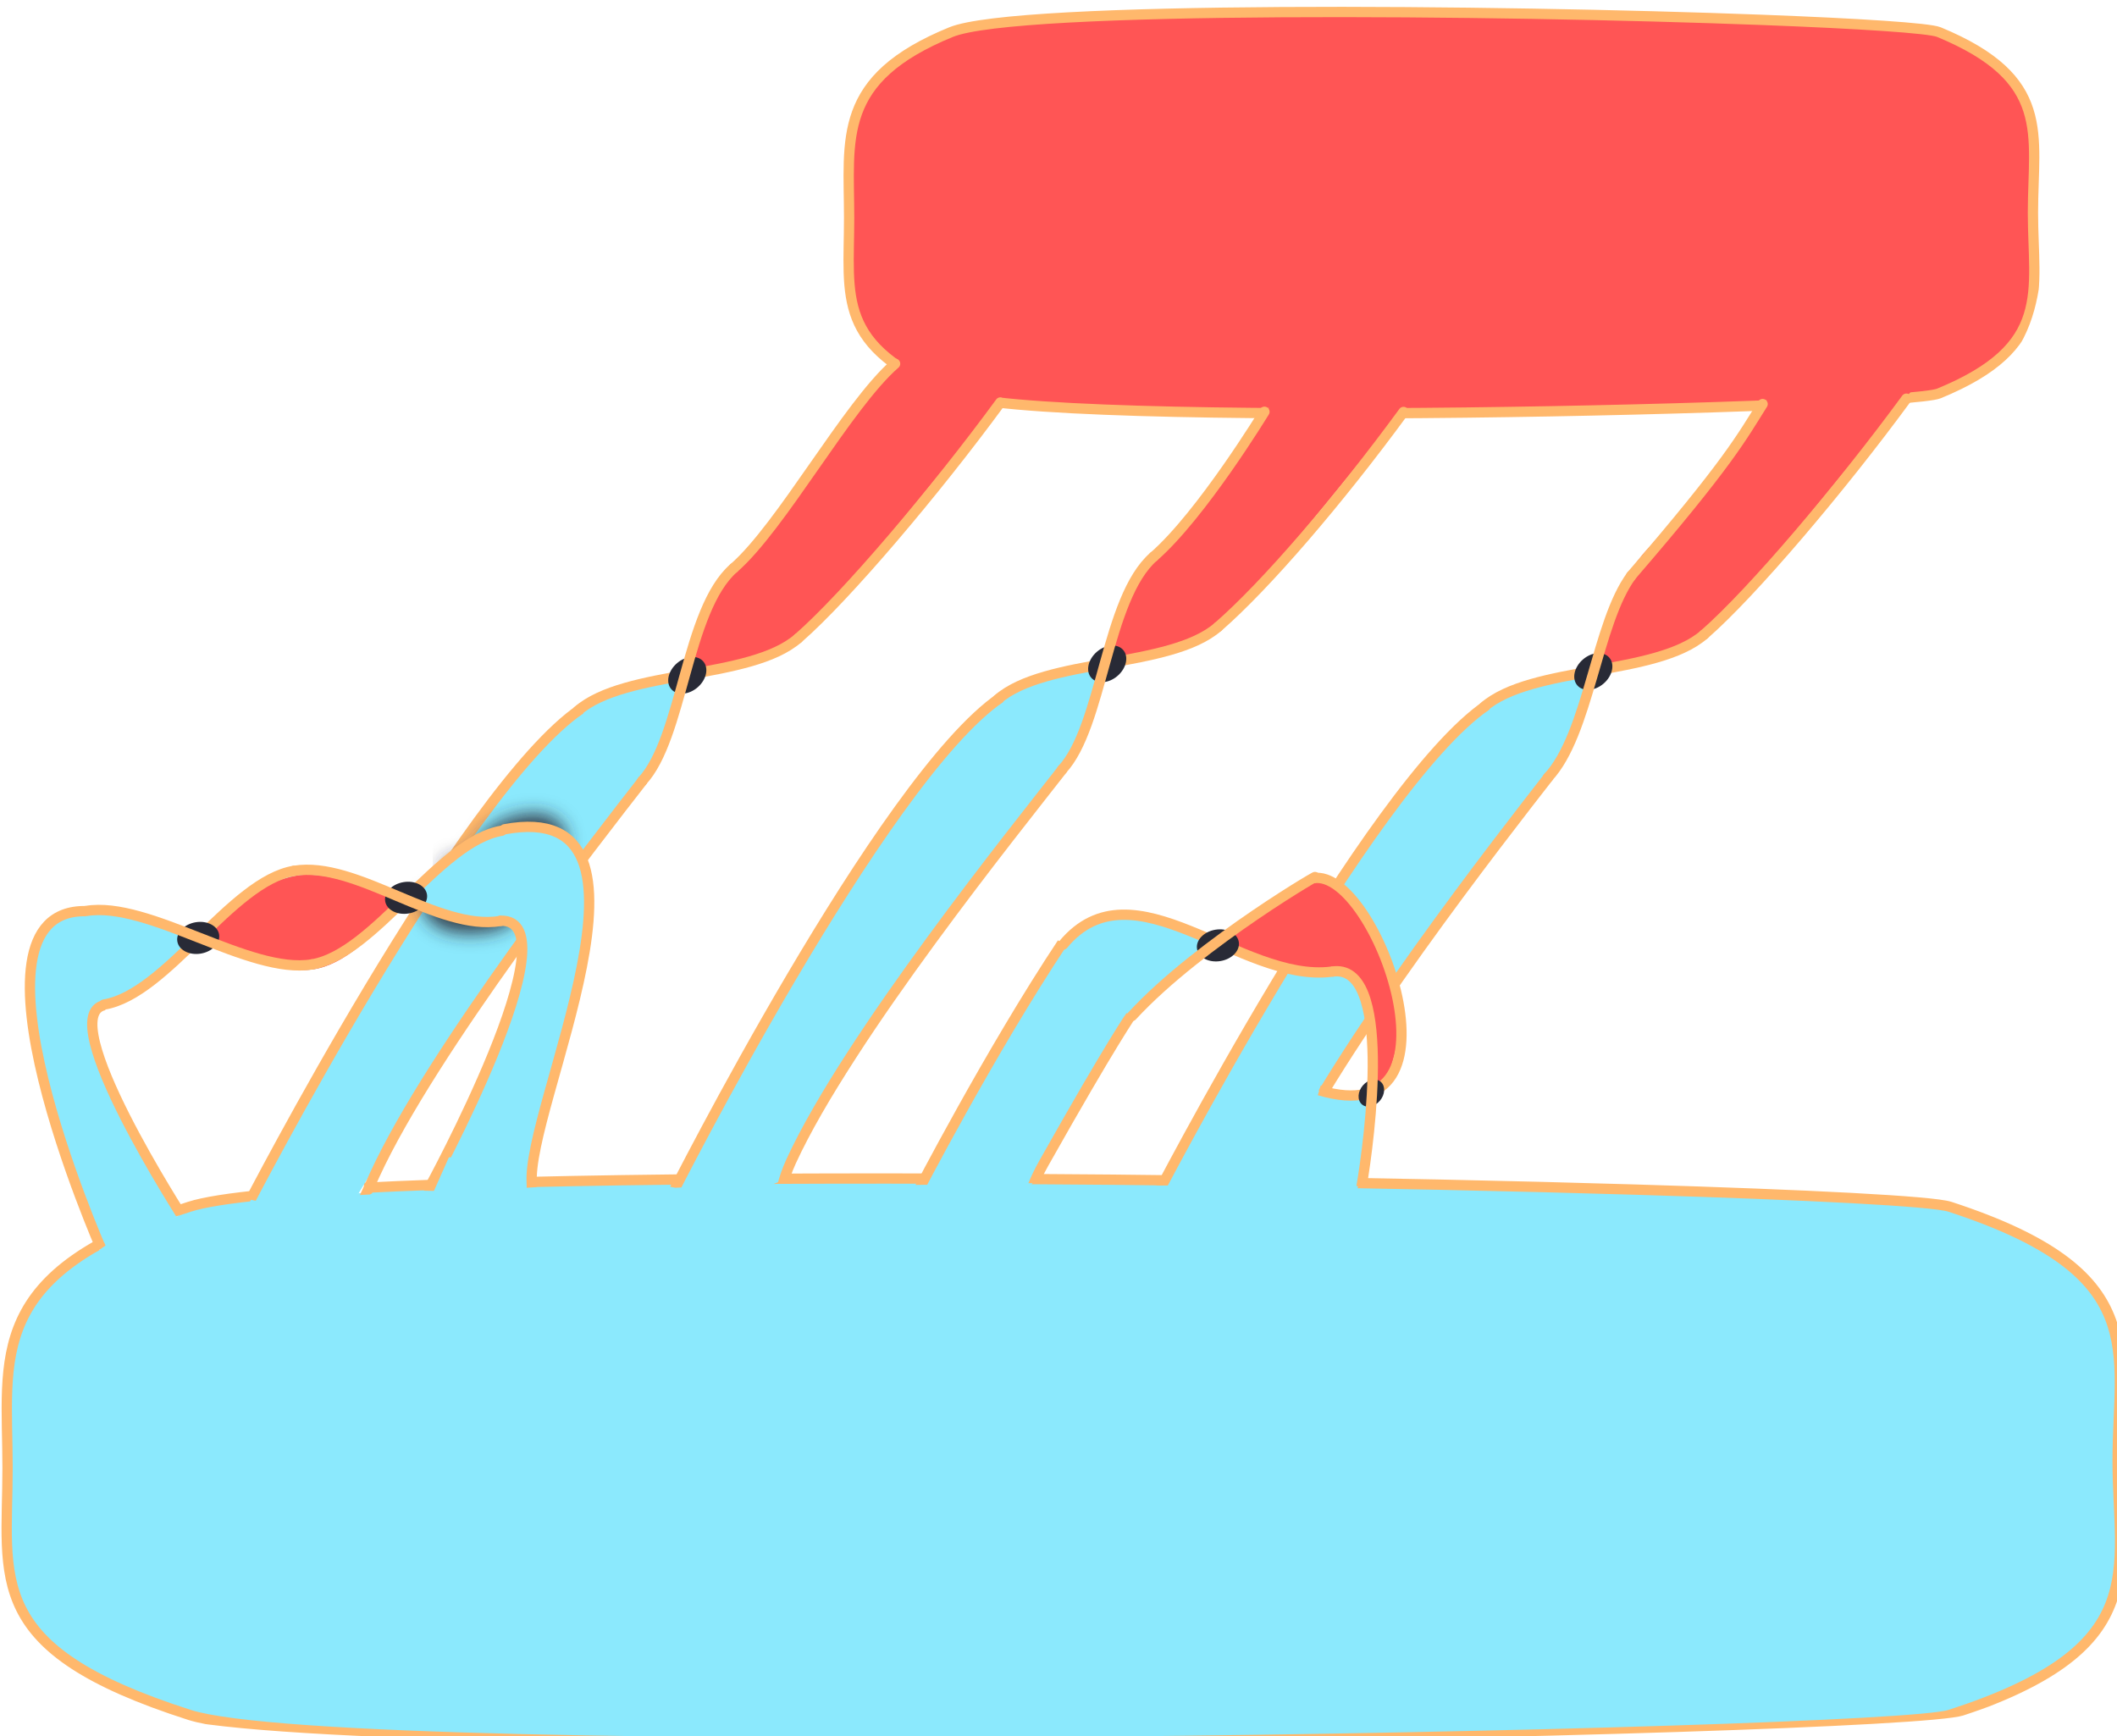
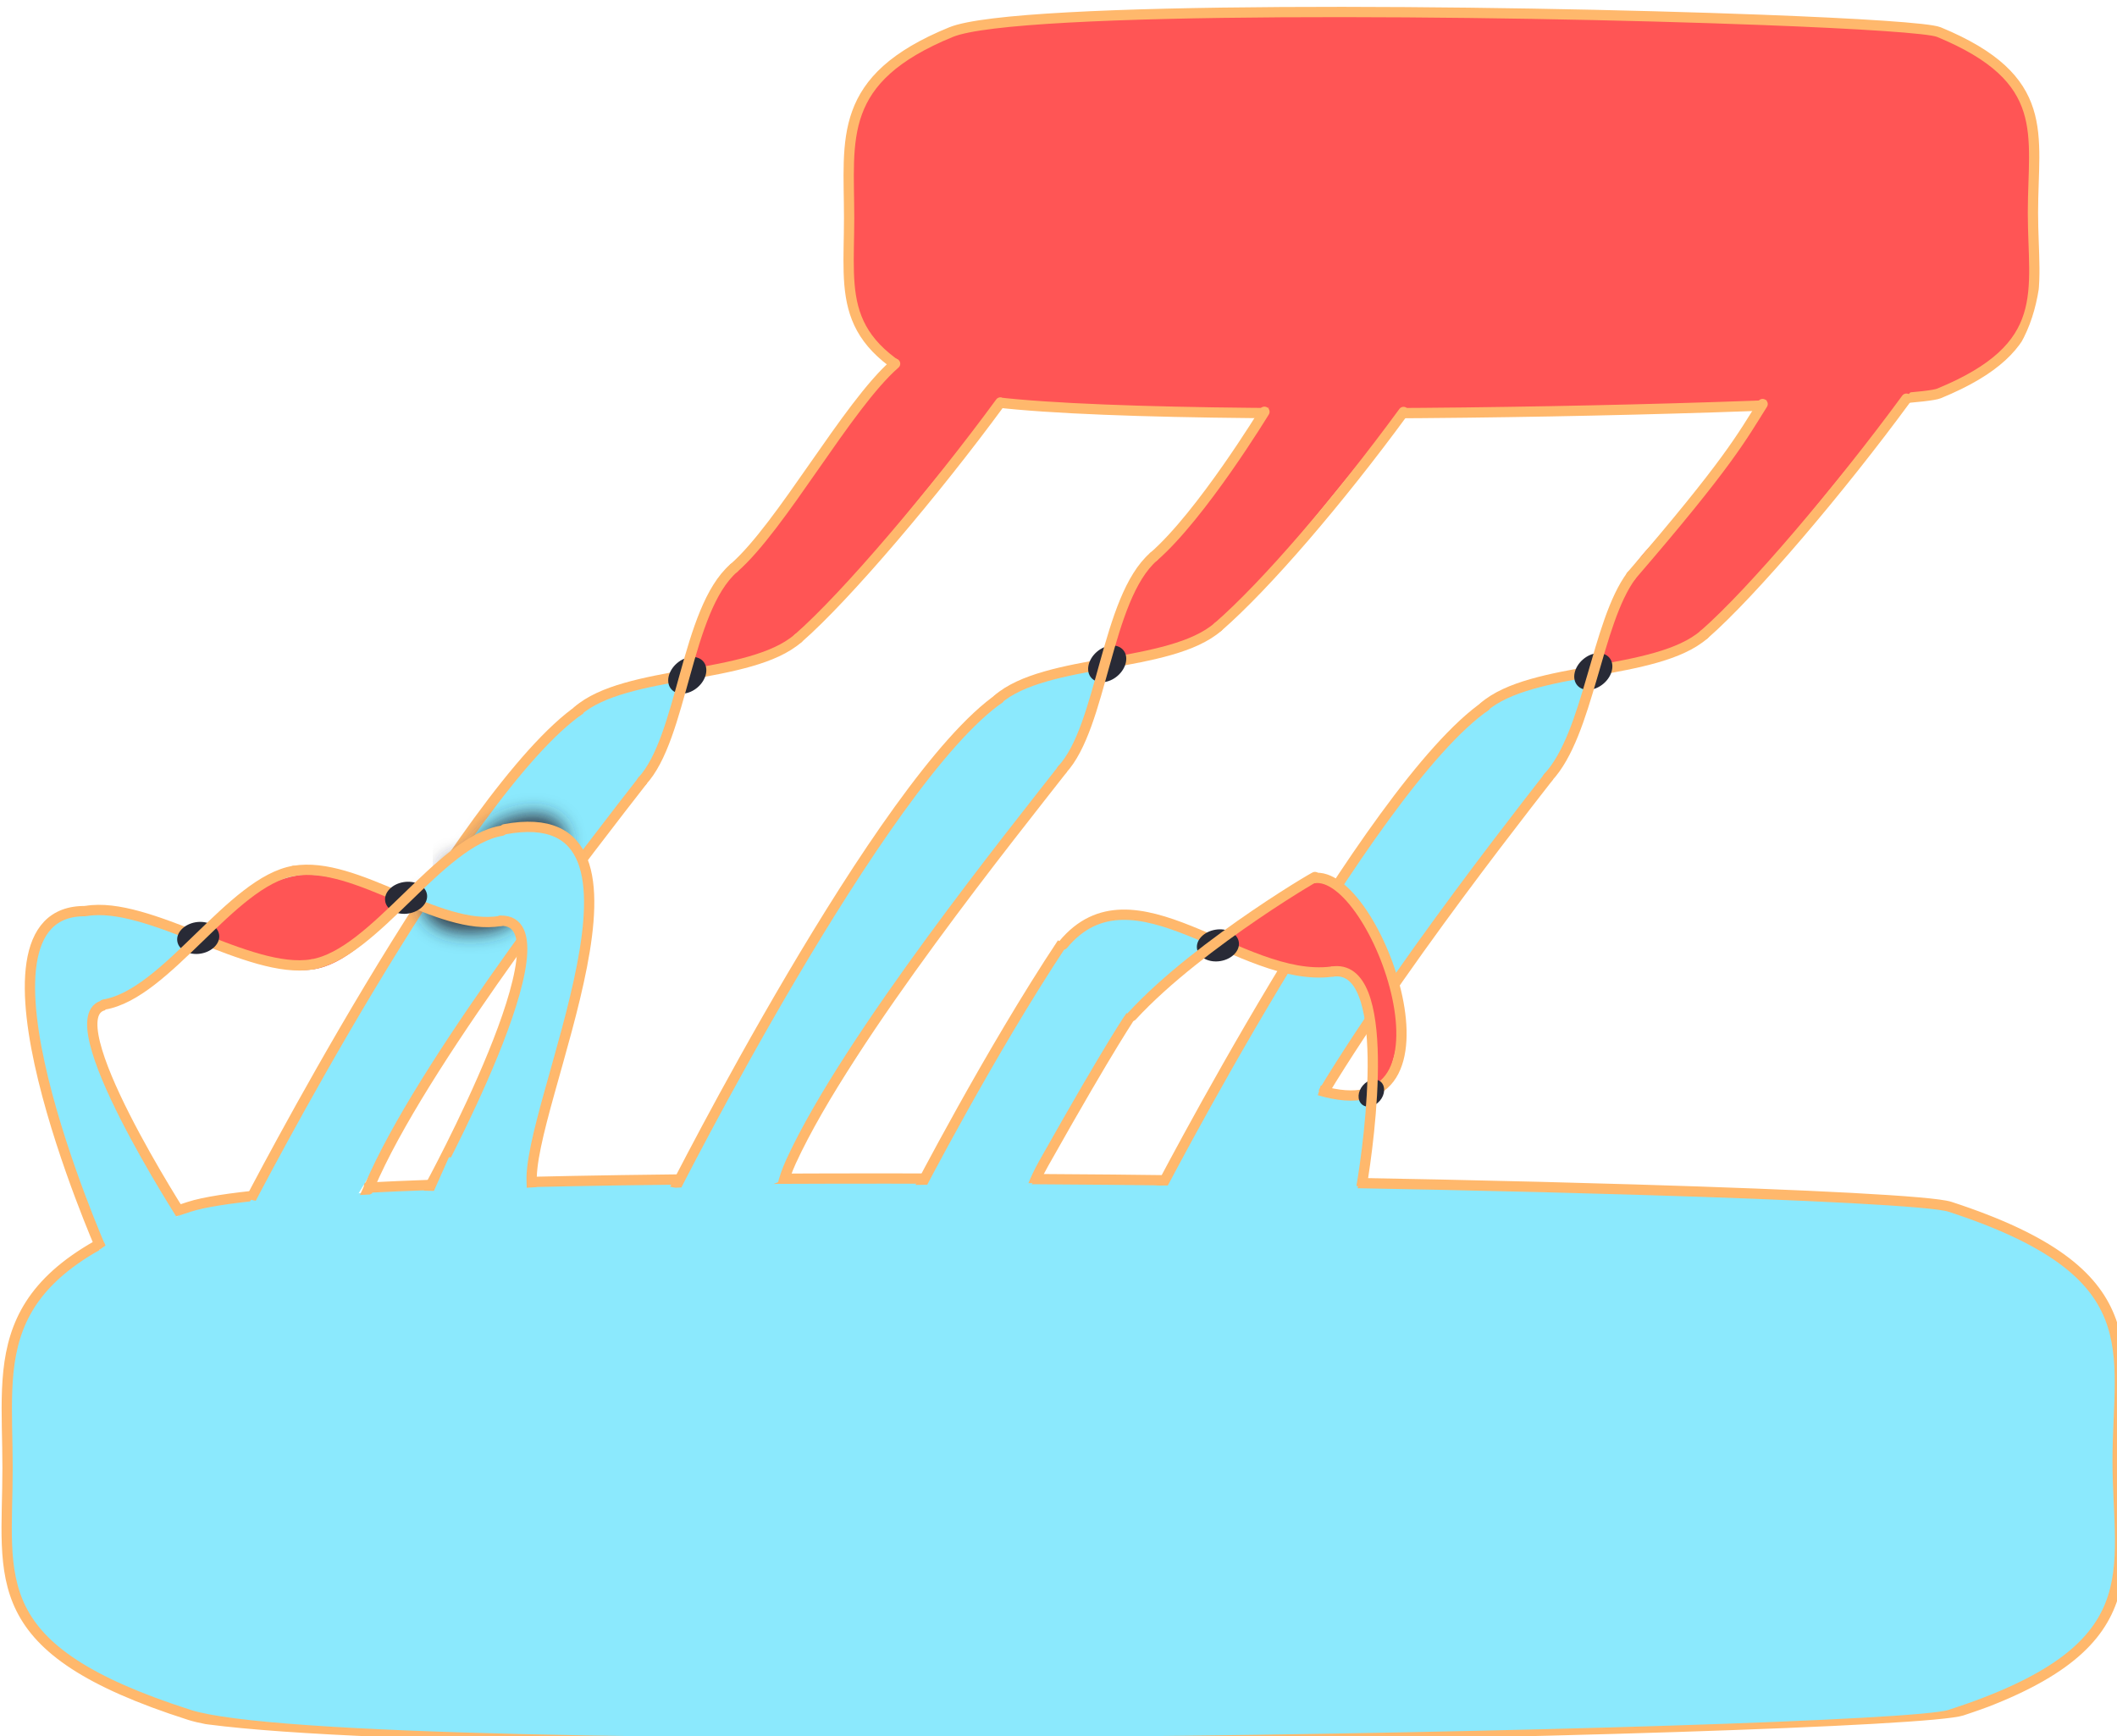
<svg xmlns="http://www.w3.org/2000/svg" xmlns:ns1="http://vectornator.io" height="100%" stroke-miterlimit="10" style="fill-rule:nonzero;clip-rule:evenodd;stroke-linecap:round;stroke-linejoin:round;" version="1.1" viewBox="0 0 1000 820" width="100%" xml:space="preserve">
  <defs>
    <filter color-interpolation-filters="sRGB" filterUnits="userSpaceOnUse" height="61.911" id="Filter" width="79.592" x="188.957" y="389.485">
      <feDropShadow dx="-3.599" dy="6.227" flood-color="#282a36" flood-opacity="0.9" in="SourceGraphic" result="Shadow" stdDeviation="4.253" />
    </filter>
    <filter color-interpolation-filters="sRGB" filterUnits="userSpaceOnUse" height="61.911" id="Filter_2" width="79.592" x="198.453" y="373.82">
      <feDropShadow dx="5.897" dy="-9.439" flood-color="#282a36" flood-opacity="0.9" in="SourceGraphic" result="Shadow" stdDeviation="4.253" />
    </filter>
  </defs>
  <clipPath id="ArtboardFrame">
    <rect height="820" width="1000" x="0" y="0" />
  </clipPath>
  <g clip-path="url(#ArtboardFrame)" id="Layer-1" ns1:layerName="Layer 1" visibility="hidden">
    <path d="M-110.735-138.315L1054.77-138.315L1054.77 1059.06L-110.735 1059.06L-110.735-138.315Z" fill="#282a36" fill-rule="nonzero" opacity="1" stroke="none" />
  </g>
  <g clip-path="url(#ArtboardFrame)" id="Layer-2" ns1:layerName="Layer 2">
    <g opacity="1">
      <clipPath id="ClipPath">
        <path d="M-4.696 685.607C-14.171 626.683 38.457 574.606 38.457 574.606L46.742 590.476L84.365 574.223L79.04 560.128L119.769 550.946L121.813 566.998L172.327 563.436L169.686 542.141C169.686 542.141 192.338 540.495 200.136 540.167C201.724 540.1 205.816 561.999 205.816 561.999L250.844 560.883C250.844 560.883 247.063 538.309 249.454 538.228C264.049 537.728 297.108 533.782 297.108 533.782L307.581 533.344L337.672 545.507L338.552 532.886C338.552 532.886 354.148 532.003 360.511 531.93C363.844 531.892 363.605 548.044 363.605 548.044L399.917 545.095C399.917 545.095 397.709 523.156 401.657 523.103C426.327 522.773 525.881 513.996 525.881 513.996C525.881 513.996 472.419 563.149 485.708 543.488C498.997 523.828 513.762 541.582 513.762 541.582L536.911 543.481L574.901 524.389C574.901 524.389 596.023 524.713 615.383 526.57C618.969 526.914 619.175 540.113 619.175 540.113L645.178 543.805L657.041 525.976L830.984 531.056L807.724 551.35L847.676 552.536L856.673 537.799L882.518 542.943L887.473 553.381L914.781 560.05C914.781 560.05 921.262 545.144 921.724 545.298C1019.45 577.702 1008.45 631.163 1008.45 685.607C1008.45 740.284 1025.85 777.9 927.402 810.303C896.481 820.481 153.255 835.291 76.356 810.303C-23.344 777.906 4.778 744.532-4.696 685.607Z" />
      </clipPath>
      <g clip-path="url(#ClipPath)">
        <path d="M3.569 693.43C3.569 640.633-7.314 601.199 89.452 570.019C144.546 552.266 547.802 555.174 772.262 561.901C854.641 564.37 912.937 567.353 921.098 570.019C1016.59 601.203 1000.3 637.625 1000.3 690.019C1000.3 742.637 1017.3 778.836 921.098 810.019C890.881 819.813 164.598 834.066 89.452 810.019C-7.975 778.842 3.569 746.435 3.569 693.43Z" fill="#8be9fd" fill-rule="nonzero" opacity="1" stroke="#ffb86c" stroke-linecap="round" stroke-linejoin="round" stroke-width="4.861" />
      </g>
    </g>
    <g opacity="1">
      <clipPath id="ClipPath_2">
        <path d="M396.458 97.369C391.143 55.46 420.669 18.421 420.669 18.421L428.377 9.883L434.186 12.114L443.437 8.124L466.287 1.593L473.554 1.804L481.496-1.591L494.292-4.67C494.292-4.67 507.001-5.84 511.376-6.074C512.267-6.121 522.722-6.061 522.722-6.061C522.722-6.061 534.229 10.886 533.705-5.993C533.181-22.872 537.704-7.395 539.045-7.453C547.234-7.808 565.78-10.614 565.78-10.614L571.656-10.926L588.538-2.276L589.032-11.252C589.032-11.252 597.782-11.88 601.352-11.932C603.221-11.959 603.087-0.471 603.087-0.471L623.46-2.568C623.46-2.568 622.221-18.172 624.436-18.21C638.276-18.445 694.13-24.687 694.13-24.687L681.516-5.443L702.608-8.023L721.632-17.296C721.632-17.296 733.482-17.065 744.343-15.744C746.355-15.499 746.471-6.112 746.471-6.112L761.059-3.486L767.715-16.167L865.302-12.554C865.302-12.554 859.275 17.447 855.304 2.102C851.334-13.243 871.904 1.895 871.904 1.895L879.715-7.758L894.215-4.099L894.684 1.423L909.766 4.59C909.766 4.59 915.951-2.534 916.211-2.424C971.037 20.623 964.87 58.646 964.87 97.369C964.87 136.257 966.456 173.917 911.224 196.963C893.876 204.202 485.504 208.737 442.361 190.965C386.427 167.923 401.774 139.278 396.458 97.369Z" />
      </clipPath>
      <g clip-path="url(#ClipPath_2)">
        <path d="M401.095 102.932C401.095 65.382 394.99 37.335 449.279 15.158C480.188 2.531 706.428 4.6 832.358 9.384C878.575 11.14 911.281 13.262 915.86 15.158C969.436 37.337 960.296 63.242 960.296 100.506C960.296 137.93 969.832 163.676 915.86 185.855C898.907 192.821 491.438 202.958 449.279 185.855C394.619 163.681 401.095 140.632 401.095 102.932Z" fill="#ff5555" fill-rule="nonzero" opacity="1" stroke="#ffb86c" stroke-linecap="round" stroke-linejoin="round" stroke-width="4.861" />
      </g>
    </g>
  </g>
  <g id="Layer-7" ns1:layerName="Layer 7">
    <g opacity="1">
      <clipPath id="ClipPath_3">
        <path d="M326.437 325.567C307.062 307.143 165.112 318.074 182.955 299.31C200.798 280.547 88.275 603.297 107.649 621.721C127.023 640.144 405.38 356.777 387.537 375.541C369.694 394.305 345.811 343.991 326.437 325.567Z" />
      </clipPath>
      <g clip-path="url(#ClipPath_3)">
        <path d="M452.462 233.611C428.943 252.236 369.241 249.758 345.722 268.382L345.717 268.376C322.198 287 320.325 358.183 305.026 369.308C272.546 392.926 169.326 563.757 169.326 563.757C169.326 563.757 106.497 589.149 118.525 566.753C231.778 355.884 269.191 338.642 269.191 338.642C288.673 323.214 331.914 319.67 359.66 310.473C365.409 308.567 370.479 306.15 374.516 302.953L374.521 302.96C398.04 284.335 393.733 221.501 424.92 195.96C448.86 176.354 564.994 33.844 660.481 36.812C759.538 39.892 713.28 114.275 726.123 133.07C726.123 133.07 709.807 144.026 709.62 143.579C686.314 87.841 749.54 81.345 660.224 75.757C615.75 72.975 465.444 228.676 451.464 233.731" fill="#8be9fd" fill-rule="nonzero" opacity="1" stroke="none" />
      </g>
    </g>
    <g opacity="1">
      <clipPath id="ClipPath_4">
        <path d="M326.437 325.567C307.062 307.143 309.874 272.164 327.717 253.4C335.863 244.834 290.618 211.265 329.599 177.034C376.002 136.286 448.695 174.99 446.724 177.759C444.753 180.528 570.229 195.188 551.254 229.316C518.772 287.735 409.141 308.274 397.878 320.118C380.035 338.882 345.811 343.991 326.437 325.567Z" />
      </clipPath>
      <g clip-path="url(#ClipPath_4)">
        <path d="M429.438 165.264C405.919 183.889 369.241 249.758 345.722 268.382L344.84 271.883C316.05 302.365 329.579 344.078 297.896 367.16C277.69 381.881 370.363 436.07 370.363 436.07L342.798 465.057C342.798 465.057 212.892 362.225 268.732 332.527C302.243 314.705 331.914 319.67 359.66 310.473C365.409 308.567 370.479 306.15 374.516 302.953L374.521 302.96C398.04 284.335 453.226 209.661 484.41 175.798C541.99 113.272 596.665 43.162 616.86 72.715L563.666 41.015C563.666 41.015 537.372 65.439 495.315 80.643" fill="#ff5555" fill-rule="nonzero" opacity="1" stroke="none" />
      </g>
    </g>
    <g opacity="1">
      <path d="M376.991 301.52C354.367 321.222 295.465 316.137 272.841 335.839" fill="none" opacity="1" stroke="#ffb86c" stroke-linecap="round" stroke-linejoin="round" stroke-width="4.861" />
      <path d="M317.105 325.545C314.384 322.421 315.555 316.949 319.72 313.322C323.885 309.695 329.467 309.287 332.187 312.41C334.907 315.534 333.736 321.007 329.571 324.634C325.406 328.261 319.825 328.669 317.105 325.545Z" fill="#282a36" fill-rule="nonzero" opacity="1" stroke="none" />
      <path d="M303.223 369.035C322.458 348.543 323.986 288.026 346.609 268.324" fill="none" opacity="1" stroke="#ffb86c" stroke-linecap="round" stroke-linejoin="round" stroke-width="4.861" />
      <path d="M376.997 301.526C399.621 281.824 441.651 232.25 472.547 190.103" fill="none" opacity="1" stroke="#ffb86c" stroke-linecap="round" stroke-linejoin="round" stroke-width="4.861" />
      <path d="M422.815 171.805C400.191 191.507 369.239 248.629 346.615 268.331" fill="none" opacity="1" stroke="#ffb86c" stroke-linecap="round" stroke-linejoin="round" stroke-width="4.861" />
    </g>
    <g opacity="1">
      <clipPath id="ClipPath_5">
        <path d="M32.41 98.084L431.46 174.649L442.579 180.461L488.124 189.283L505.334 190.5L979.141 284.397L962.035 573.876L740.302 562.18C740.302 562.18 692.612 559.224 555.286 559.093C510.394 559.051 457.159 557.92 404.389 557.437C386.811 557.276 358.515 558.138 341.658 558.992C275.766 562.33 192.523 555.739 192.523 555.739L174.679 564.221L120.586 567.15L90.917 560.988L8.692 593.569L32.41 98.084Z" />
      </clipPath>
      <g clip-path="url(#ClipPath_5)">
        <path d="M274.276 334.912C218.274 373.056 116.706 569.802 116.706 569.802L170.506 569.476C170.506 569.476 172.791 564.065 177.053 554.81C204.124 496.027 281.911 396.533 303.818 368.394" fill="none" opacity="1" stroke="#ffb86c" stroke-linecap="butt" stroke-linejoin="round" stroke-width="4.861" />
      </g>
    </g>
  </g>
  <g clip-path="url(#ArtboardFrame)" id="Layer-3" ns1:layerName="Layer 3">
    <g opacity="1">
      <clipPath id="ClipPath_6">
        <path d="M524.798 320.157C505.424 301.734 363.474 312.664 381.317 293.901C399.16 275.137 286.636 597.887 306.011 616.311C325.385 634.734 603.742 351.367 585.899 370.131C568.056 388.895 544.173 338.581 524.798 320.157Z" />
      </clipPath>
      <g clip-path="url(#ClipPath_6)">
        <path d="M650.824 228.201C627.305 246.826 567.602 244.348 544.084 262.973L544.078 262.966C520.56 281.59 518.687 352.773 503.388 363.898C470.907 387.516 367.688 558.347 367.688 558.347C367.688 558.347 304.859 583.739 316.887 561.343C430.14 350.474 467.553 333.232 467.553 333.232C487.035 317.805 530.276 314.26 558.021 305.063C563.77 303.158 568.841 300.74 572.877 297.543L572.883 297.55C596.402 278.926 592.095 216.091 623.282 190.55C647.222 170.944 763.355 28.434 858.843 31.402C957.9 34.482 911.642 108.866 924.485 127.66C924.485 127.66 908.168 138.616 907.982 138.169C884.675 82.431 947.902 75.935 858.586 70.347C814.112 67.565 663.806 223.266 649.825 228.321" fill="#8be9fd" fill-rule="nonzero" opacity="1" stroke="none" />
      </g>
    </g>
    <g opacity="1">
      <clipPath id="ClipPath_7">
        <path d="M524.798 320.157C505.424 301.734 508.236 266.754 526.079 247.99C534.225 239.424 488.979 205.855 527.961 171.624C574.364 130.876 647.057 169.58 645.086 172.349C643.115 175.118 768.59 189.778 749.615 223.906C717.134 282.325 607.502 302.864 596.239 314.708C578.396 333.472 544.173 338.581 524.798 320.157Z" />
      </clipPath>
      <g clip-path="url(#ClipPath_7)">
        <path d="M627.799 159.854C604.281 178.479 567.602 244.348 544.084 262.973L543.201 266.473C514.412 296.956 527.94 338.668 496.258 361.75C476.052 376.471 568.724 430.661 568.724 430.661L541.16 459.647C541.16 459.647 411.254 356.815 467.094 327.117C500.605 309.295 530.276 314.26 558.021 305.063C563.77 303.158 568.841 300.74 572.877 297.543L572.883 297.55C596.402 278.926 651.587 204.251 682.772 170.388C740.352 107.862 795.027 37.752 815.222 67.305L762.028 35.605C762.028 35.605 735.734 60.029 693.676 75.233" fill="#ff5555" fill-rule="nonzero" opacity="1" stroke="none" />
      </g>
    </g>
    <g opacity="1">
      <path d="M575.353 296.11C552.729 315.812 493.827 310.727 471.203 330.429" fill="none" opacity="1" stroke="#ffb86c" stroke-linecap="round" stroke-linejoin="round" stroke-width="4.861" />
      <path d="M515.466 320.135C512.746 317.012 513.917 311.539 518.082 307.912C522.247 304.285 527.828 303.877 530.549 307.001C533.269 310.124 532.098 315.597 527.933 319.224C523.768 322.851 518.187 323.259 515.466 320.135Z" fill="#282a36" fill-rule="nonzero" opacity="1" stroke="none" />
      <path d="M501.585 363.625C520.82 343.134 522.347 282.616 544.971 262.914" fill="none" opacity="1" stroke="#ffb86c" stroke-linecap="round" stroke-linejoin="round" stroke-width="4.861" />
      <path d="M575.359 296.117C597.982 276.415 632.087 236.747 662.983 194.6" fill="none" opacity="1" stroke="#ffb86c" stroke-linecap="round" stroke-linejoin="round" stroke-width="4.861" />
      <path d="M597.276 194.505C597.276 194.505 567.601 243.219 544.977 262.921" fill="none" opacity="1" stroke="#ffb86c" stroke-linecap="round" stroke-linejoin="round" stroke-width="4.861" />
    </g>
    <g opacity="1">
      <clipPath id="ClipPath_8">
        <path d="M230.771 92.674L629.821 169.239L640.941 175.051L686.486 183.874L703.696 185.09L1177.5 278.987L1160.4 568.466L938.664 556.77C938.664 556.77 890.973 553.814 753.648 553.684C708.756 553.641 655.52 552.511 602.75 552.027C585.173 551.866 556.877 552.728 540.02 553.582C474.128 556.921 390.885 550.329 390.885 550.329L373.041 558.811L318.947 561.024L289.279 555.579L207.053 588.159L230.771 92.674Z" />
      </clipPath>
      <g clip-path="url(#ClipPath_8)">
        <path d="M472.637 329.502C416.635 367.647 317.217 564.631 317.217 564.631L368.868 564.067C368.868 564.067 369.481 557.699 373.743 548.445C400.813 489.661 480.273 391.123 502.18 362.985" fill="none" opacity="1" stroke="#ffb86c" stroke-linecap="butt" stroke-linejoin="round" stroke-width="4.861" />
      </g>
    </g>
  </g>
  <g clip-path="url(#ArtboardFrame)" id="Layer-6" ns1:layerName="Layer 6">
    <g opacity="1">
      <clipPath id="ClipPath_9">
        <path d="M754.413 323.769C735.039 305.345 593.088 316.276 610.931 297.512C628.774 278.748 516.251 601.499 535.625 619.922C555 638.346 833.357 354.979 815.514 373.743C797.671 392.507 773.787 342.192 754.413 323.769Z" />
      </clipPath>
      <g clip-path="url(#ClipPath_9)">
        <path d="M880.438 231.813C856.92 250.438 797.217 247.96 773.699 266.584L773.693 266.578C750.174 285.202 748.301 356.385 733.003 367.51C700.522 391.127 597.303 561.959 597.303 561.959C597.303 561.959 534.474 587.351 546.502 564.955C659.754 354.086 697.167 336.844 697.167 336.844C716.649 321.416 759.891 317.872 787.636 308.675C793.385 306.769 798.455 304.352 802.492 301.155L802.498 301.162C826.016 282.537 821.709 219.703 852.897 194.162C876.837 174.556 992.97 32.046 1088.46 35.014C1187.51 38.093 1141.26 112.477 1154.1 131.272C1154.1 131.272 1137.78 142.228 1137.6 141.781C1114.29 86.043 1177.52 79.547 1088.2 73.959C1043.73 71.176 893.421 226.878 879.44 231.932" fill="#8be9fd" fill-rule="nonzero" opacity="1" stroke="none" />
      </g>
    </g>
    <g opacity="1">
      <clipPath id="ClipPath_10">
        <path d="M754.413 323.769C735.039 305.345 737.85 270.366 755.693 251.602C763.84 243.036 718.594 209.467 757.576 175.236C803.979 134.487 876.672 173.192 874.7 175.961C872.729 178.73 998.205 193.39 979.23 227.517C946.749 285.937 837.117 306.475 825.854 318.32C808.011 337.084 773.787 342.192 754.413 323.769Z" />
      </clipPath>
      <g clip-path="url(#ClipPath_10)">
        <path d="M857.414 163.466C833.896 182.091 806.837 235.258 783.319 253.882L778.42 259.157C749.631 289.64 757.555 342.28 725.873 365.362C705.666 380.083 798.339 434.272 798.339 434.272L770.775 463.259C770.775 463.259 640.869 360.427 696.708 330.729C730.219 312.906 759.891 317.872 787.636 308.675C793.385 306.769 798.455 304.352 802.492 301.155L802.498 301.162C826.016 282.537 881.202 207.863 912.386 174C969.966 111.474 1024.64 41.363 1044.84 70.917L991.643 39.217C991.643 39.217 965.348 63.641 923.291 78.845" fill="#ff5555" fill-rule="nonzero" opacity="1" stroke="none" />
      </g>
    </g>
    <g opacity="1">
      <path d="M804.967 299.722C782.344 319.424 723.441 314.339 700.818 334.041" fill="none" opacity="1" stroke="#ffb86c" stroke-linecap="round" stroke-linejoin="round" stroke-width="4.861" />
      <path d="M745.081 323.747C742.361 320.623 743.532 315.151 747.697 311.524C751.862 307.897 757.443 307.488 760.164 310.612C762.884 313.736 761.713 319.208 757.548 322.835C753.383 326.462 747.801 326.871 745.081 323.747Z" fill="#282a36" fill-rule="nonzero" opacity="1" stroke="none" />
      <path d="M731.199 367.237C750.435 346.745 754.124 293.961 770.663 271.85" fill="none" opacity="1" stroke="#ffb86c" stroke-linecap="round" stroke-linejoin="round" stroke-width="4.861" />
      <path d="M804.973 299.728C827.597 280.026 869.627 230.452 900.523 188.305" fill="none" opacity="1" stroke="#ffb86c" stroke-linecap="round" stroke-linejoin="round" stroke-width="4.861" />
      <path d="M832.6 190.853C822.961 206.171 816.471 218.709 770.485 272.036" fill="none" opacity="1" stroke="#ffb86c" stroke-linecap="round" stroke-linejoin="round" stroke-width="4.861" />
    </g>
    <g opacity="1">
      <clipPath id="ClipPath_11">
        <path d="M460.386 96.286L859.436 172.851L870.555 178.663L916.101 187.485L933.311 188.702L1407.12 282.599L1390.01 572.078L1168.28 560.381C1168.28 560.381 1120.59 557.426 983.263 557.295C938.371 557.253 885.135 556.122 832.365 555.639C814.788 555.478 786.492 556.34 769.634 557.194C703.742 560.532 620.5 553.94 620.5 553.94L604.69 560.454L549.587 559.963L518.894 559.19L436.668 591.771L460.386 96.286Z" />
      </clipPath>
      <g clip-path="url(#ClipPath_11)">
        <path d="M702.252 333.114C646.25 371.258 544.682 568.004 544.682 568.004L598.482 567.678C598.482 567.678 600.768 562.266 605.029 553.012C632.1 494.229 709.887 394.735 731.794 366.596" fill="none" opacity="1" stroke="#ffb86c" stroke-linecap="butt" stroke-linejoin="round" stroke-width="4.861" />
      </g>
    </g>
  </g>
  <g clip-path="url(#ArtboardFrame)" id="Layer-5" ns1:layerName="Layer 5">
    <g opacity="1">
      <path d="M225.585 408.178C230.216 400.29 252.477 393.951 256.083 403.945C259.688 413.939 243.244 423.879 239.357 427.119C236.911 429.157 214.678 432.983 209.244 423.407C204.559 415.152 215.21 425.85 225.585 408.178Z" fill="#8be9fd" fill-rule="nonzero" filter="url(#Filter)" stroke="#ffb86c" stroke-linecap="butt" stroke-linejoin="round" stroke-width="9.836" ns1:shadowAngle="2.09486" ns1:shadowColor="#282a36" ns1:shadowOffset="7.19178" ns1:shadowOpacity="0.9" ns1:shadowRadius="8.50685" />
      <path d="M225.585 408.178C230.216 400.29 252.477 393.951 256.083 403.945C259.688 413.939 243.244 423.879 239.357 427.119C236.911 429.157 214.678 432.983 209.244 423.407C204.559 415.152 215.21 425.85 225.585 408.178Z" fill="#8be9fd" fill-rule="nonzero" filter="url(#Filter_2)" stroke="#ffb86c" stroke-linecap="butt" stroke-linejoin="round" stroke-width="9.836" ns1:shadowAngle="-1.01235" ns1:shadowColor="#282a36" ns1:shadowOffset="11.1301" ns1:shadowOpacity="0.9" ns1:shadowRadius="8.50685" />
      <path d="M228.448 434.29C195.622 429.638 170.21 409.319 140.499 413.478L140.498 413.469C110.787 417.628 96.471 457.764 49.255 474.461C28.116 481.936 85.359 573.603 85.359 573.603L48.834 594.179C48.834 594.179-21.558 427.179 41.632 429.83C79.555 431.421 41.836 429.772 41.836 429.772C66.447 426.327 102.631 450.721 131.215 456.833C137.138 458.099 142.734 458.581 147.834 457.867L147.835 457.876C177.546 453.717 201.774 396.722 241.599 390.48C325.574 377.318 241.151 535.613 251.452 562.752C251.452 562.752 188.732 593.959 202.738 564.464C263.154 437.233 252.781 437.739 228.448 434.29Z" fill="#8be9fd" fill-rule="nonzero" opacity="1" stroke="none" />
      <clipPath id="ClipPath_12">
        <path d="M97.14 455.23C89.756 429.534 107.668 398.594 132.554 391.443C157.44 384.292 183.6 399.325 190.984 425.021C198.368 450.716 184.18 477.344 159.294 484.495C134.408 491.647 104.524 480.926 97.14 455.23Z" />
      </clipPath>
      <g clip-path="url(#ClipPath_12)">
        <path d="M246.498 441.573C216.787 445.732 170.21 409.319 140.499 413.478L140.498 413.469C99.113 421.534 95.052 460.726 49.255 474.461C25.309 481.642 76.874 570.571 76.874 570.571L38.43 581.618C38.43 581.618-21.558 427.179 41.632 429.83C79.555 431.421 41.836 429.772 41.836 429.772C66.447 426.327 102.631 450.721 131.215 456.833C137.138 458.099 142.734 458.581 147.834 457.867L147.835 457.876C177.546 453.717 199.729 403.368 239.554 397.126C323.529 383.964 313.964 469.932 316.422 505.642L277.054 515.549C277.054 515.549 291.061 449.871 247.093 441.696" fill="#ff5555" fill-rule="nonzero" opacity="1" stroke="none" />
        <path d="M226.214 394.221L197.876 431.161L240.889 435.209L269.986 397.257L226.214 394.221Z" fill="none" opacity="1" stroke="#ffb86c" stroke-linecap="butt" stroke-linejoin="round" stroke-width="4.861" />
      </g>
    </g>
    <g opacity="1">
+       <path d="M147.376 455.526C117.788 460.486 70.243 425.346 40.656 430.307" fill="none" opacity="1" stroke="#ffb86c" stroke-linecap="round" stroke-linejoin="round" stroke-width="4.861" />
+       <path d="M83.767 444.683C83.082 440.597 86.943 436.546 92.39 435.632C97.836 434.719 102.807 437.291 103.492 441.376C104.177 445.461 100.317 449.513 94.87 450.426C89.423 451.339 84.452 448.768 83.767 444.683Z" fill="#282a36" fill-rule="nonzero" opacity="1" stroke="none" />
      <path d="M49.19 474.49C78.777 469.53 109.255 416.303 138.842 411.343" fill="none" opacity="1" stroke="#ffb86c" stroke-linecap="round" stroke-linejoin="round" stroke-width="4.861" />
-       <path d="M83.767 444.683C83.082 440.597 86.943 436.546 92.39 435.632C97.836 434.719 102.807 437.291 103.492 441.376C104.177 445.461 100.317 449.513 94.87 450.426C89.423 451.339 84.452 448.768 83.767 444.683Z" fill="#282a36" fill-rule="nonzero" opacity="1" stroke="none" />
-       <path d="M147.376 455.526C117.788 460.486 70.243 425.346 40.656 430.307" fill="none" opacity="1" stroke="#ffb86c" stroke-linecap="round" stroke-linejoin="round" stroke-width="4.861" />
+       <path d="M236.36 435.037C206.773 439.998 168.431 406.391 138.843 411.351" fill="none" opacity="1" stroke="#ffb86c" stroke-linecap="round" stroke-linejoin="round" stroke-width="4.861" />
+       <path d="M181.954 425.727C181.269 421.642 185.13 417.59 190.577 416.677C196.023 415.764 200.994 418.335 201.679 422.42C202.364 426.506 198.504 430.558 193.057 431.471C187.61 432.384 182.639 429.812 181.954 425.727Z" fill="#282a36" fill-rule="nonzero" opacity="1" stroke="none" />
      <path d="M147.377 455.535C176.964 450.575 207.442 397.348 237.029 392.388" fill="none" opacity="1" stroke="#ffb86c" stroke-linecap="round" stroke-linejoin="round" stroke-width="4.861" />
-       <path d="M181.954 425.727C181.269 421.642 185.13 417.59 190.577 416.677C196.023 415.764 200.994 418.335 201.679 422.42C202.364 426.506 198.504 430.558 193.057 431.471C187.61 432.384 182.639 429.812 181.954 425.727Z" fill="#282a36" fill-rule="nonzero" opacity="1" stroke="none" />
-       <path d="M236.36 435.037C206.773 439.998 168.431 406.391 138.843 411.351" fill="none" opacity="1" stroke="#ffb86c" stroke-linecap="round" stroke-linejoin="round" stroke-width="4.861" />
      <clipPath id="ClipPath_13">
        <path d="M-636.987 500.587L358.765 267.523L253.325 560.755L248.801 561.029L248.536 550.202L212.063 546.622L204.974 562.522L198.067 562.382L147.777 537.103C147.777 537.103 88.369 572.781 84.359 574.167C72.672 578.205 46.465 579.54 46.465 579.54L49.832 588.354L43.197 592.887L-376.022 702.533L-471.296 738.229L-539.839 794.126L-636.987 500.587Z" />
      </clipPath>
      <g clip-path="url(#ClipPath_13)">
        <path d="M40.455 430.37C-22.784 429.429 47.851 590.003 47.851 590.003L87.124 576.167C87.124 576.167 24.816 479.922 49.282 474.779" fill="none" opacity="1" stroke="#ffb86c" stroke-linecap="butt" stroke-linejoin="round" stroke-width="4.861" />
        <path d="M236.431 434.901C272.263 433.944 202.536 561.516 202.536 561.516L251.238 559.482C247.815 523.851 321.967 376.263 238.379 391.69" fill="none" opacity="1" stroke="#ffb86c" stroke-linecap="round" stroke-linejoin="round" stroke-width="4.861" />
      </g>
    </g>
  </g>
  <g clip-path="url(#ArtboardFrame)" id="Layer-4" ns1:layerName="Layer 4">
    <g opacity="1">
      <clipPath id="ClipPath_14">
        <path d="M548.298 434.612C498.474 414.794 391.138 429.664 408.981 410.901C426.824 392.137 314.301 714.887 333.675 733.311C353.049 751.734 644.103 560.242 644.103 560.242C644.103 560.242 650.298 537.591 645.839 516.801C644.918 512.51 625.419 517.171 623.238 512.931C607.354 482.048 587.275 450.644 581.384 448.113C575.416 445.549 565.318 441.382 548.298 434.612Z" />
      </clipPath>
      <g clip-path="url(#ClipPath_14)">
        <path d="M622.134 515.077L647.29 515.843L641.737 559.108L638.73 573.452L587.136 566.512L622.134 515.077Z" fill="#8be9fd" fill-rule="nonzero" opacity="1" stroke="none" />
        <path d="M678.488 345.201C654.97 363.826 665.138 408.314 641.62 426.939L616.164 422.305C592.646 440.93 556.914 450.002 533.135 482.055C515.927 505.249 495.922 551.39 483.404 564.056C472.688 574.899 420.985 585.791 433.733 563.798C470.013 501.208 500.126 448.051 500.126 448.051C500.838 449.443 494.084 443.291 521.83 434.094C527.579 432.188 536.583 434.861 540.619 431.664C540.619 431.664 610.489 393.539 596.614 413.625C582.74 433.71 619.759 333.091 650.947 307.55C674.887 287.944 791.02 145.434 886.507 148.402C985.565 151.482 939.306 225.866 952.149 244.66C952.149 244.66 935.833 255.616 935.646 255.169C912.34 199.431 975.566 192.935 886.25 187.347C841.777 184.565 691.47 340.266 677.49 345.321" fill="#8be9fd" fill-rule="nonzero" opacity="1" stroke="none" />
      </g>
    </g>
    <g opacity="1">
      <clipPath id="ClipPath_15">
        <path d="M579.757 453.374C571.522 427.938 588.224 399.268 612.858 391.292C624.105 387.651 600.36 336.561 650.952 325.078C711.175 311.41 756.59 380.11 753.537 381.603C750.483 383.096 809.742 457.367 774.9 474.998C758.712 483.19 738.265 491.11 738.265 491.11C738.265 491.11 677.537 519.395 664.834 518.021C631.464 514.411 650.092 481.003 642.682 483.403C618.048 491.379 587.993 478.81 579.757 453.374Z" />
      </clipPath>
      <g clip-path="url(#ClipPath_15)">
        <path d="M653.218 513.316C678.98 460.368 633.646 410.106 622.095 415.937C560.761 446.898 571.227 471.87 532.37 477.037C507.588 480.332 563.173 572.174 563.173 572.174L525.118 584.496C525.118 584.496 460.022 432.139 523.265 432.685C561.219 433.012 584.926 451.534 613.697 456.69C619.659 457.759 625.268 458.054 630.341 457.171L630.343 457.179C649.947 462.937 649.176 489.658 648.866 511.586C648.857 512.213 653.218 513.316 653.218 513.316Z" fill="#ff5555" fill-rule="nonzero" opacity="1" stroke="none" />
      </g>
    </g>
    <g opacity="1">
      <path d="M629.069 458.964C585.979 464.481 535.311 406.178 502.18 446.181" fill="none" opacity="1" stroke="#ffb86c" stroke-linecap="round" stroke-linejoin="round" stroke-width="4.861" />
      <path d="M565.443 448.224C564.751 444.14 568.605 440.082 574.05 439.16C579.495 438.238 584.47 440.801 585.162 444.885C585.854 448.969 582 453.027 576.554 453.949C571.109 454.871 566.134 452.308 565.443 448.224Z" fill="#282a36" fill-rule="nonzero" opacity="1" stroke="none" />
      <path d="M534.728 479.898C567.007 444.815 629.244 409.186 620.463 414.794" fill="none" opacity="1" stroke="#ffb86c" stroke-linecap="round" stroke-linejoin="round" stroke-width="4.861" />
      <path d="M623.189 514.999C695.549 536.57 650.043 409.794 620.464 414.803" fill="none" opacity="1" stroke="#ffb86c" stroke-linecap="butt" stroke-linejoin="round" stroke-width="4.861" />
      <path d="M643.268 521.608C641.051 519.61 641.276 515.627 643.77 512.712C646.263 509.797 650.082 509.054 652.298 511.052C654.515 513.051 654.29 517.034 651.796 519.949C649.303 522.864 645.485 523.606 643.268 521.608Z" fill="#282a36" fill-rule="nonzero" opacity="1" stroke="none" />
      <path d="M629.07 458.972C658.121 454.053 647 538 643.117 560.592" fill="none" opacity="1" stroke="#ffb86c" stroke-linecap="butt" stroke-linejoin="round" stroke-width="4.861" />
    </g>
    <g opacity="1">
      <clipPath id="ClipPath_16">
        <path d="M348.436 92.674L747.486 169.239L758.605 175.051L804.15 183.874L821.36 185.09L1295.17 278.987L1278.06 568.466L1056.33 556.77C1056.33 556.77 1008.64 553.814 871.312 553.684C826.421 553.641 773.185 552.511 720.415 552.027C702.838 551.866 674.541 552.728 657.684 553.582C591.792 556.921 508.549 550.329 508.549 550.329L490.706 558.811L431.983 559.71L406.943 555.579L324.718 588.159L348.436 92.674Z" />
      </clipPath>
      <g clip-path="url(#ClipPath_16)">
        <path d="M501.781 445.489C467.717 496.747 432.732 564.393 432.732 564.393L486.532 564.067C486.532 564.067 488.078 558.277 493.079 549.401C526.114 490.769 534.353 479.657 534.477 479.243" fill="none" opacity="1" stroke="#ffb86c" stroke-linecap="butt" stroke-linejoin="round" stroke-width="4.861" />
      </g>
    </g>
  </g>
</svg>
